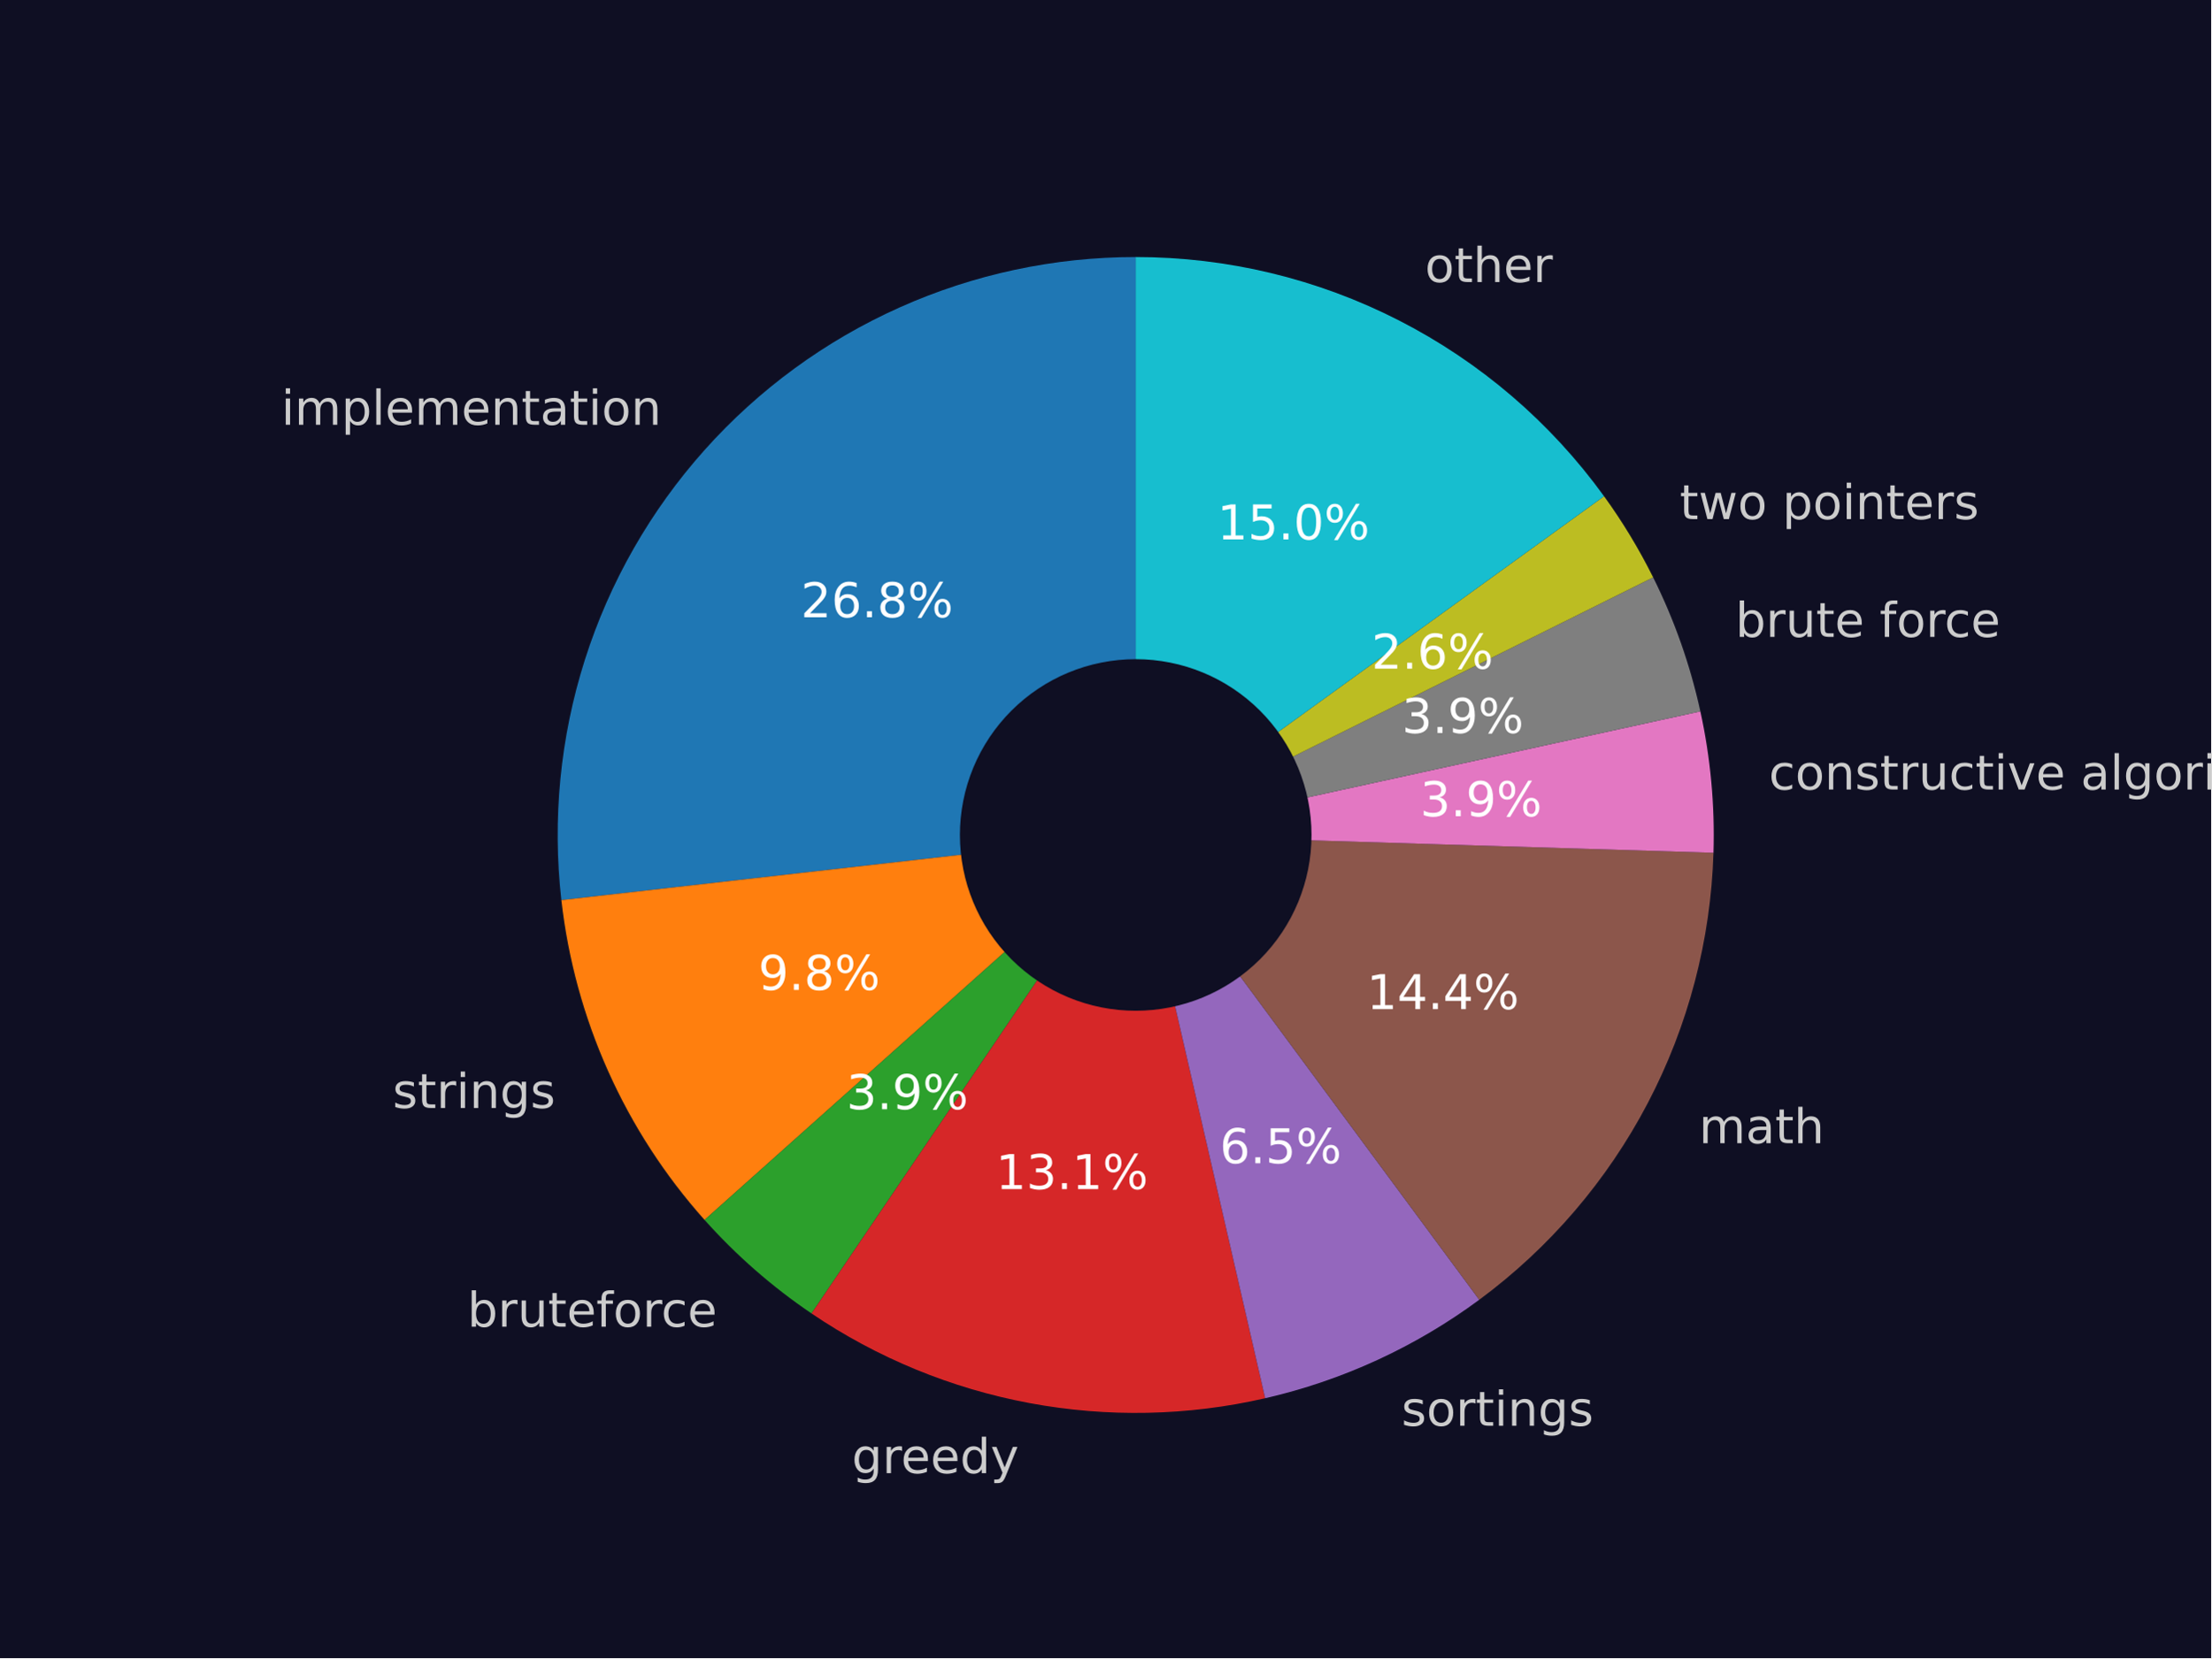
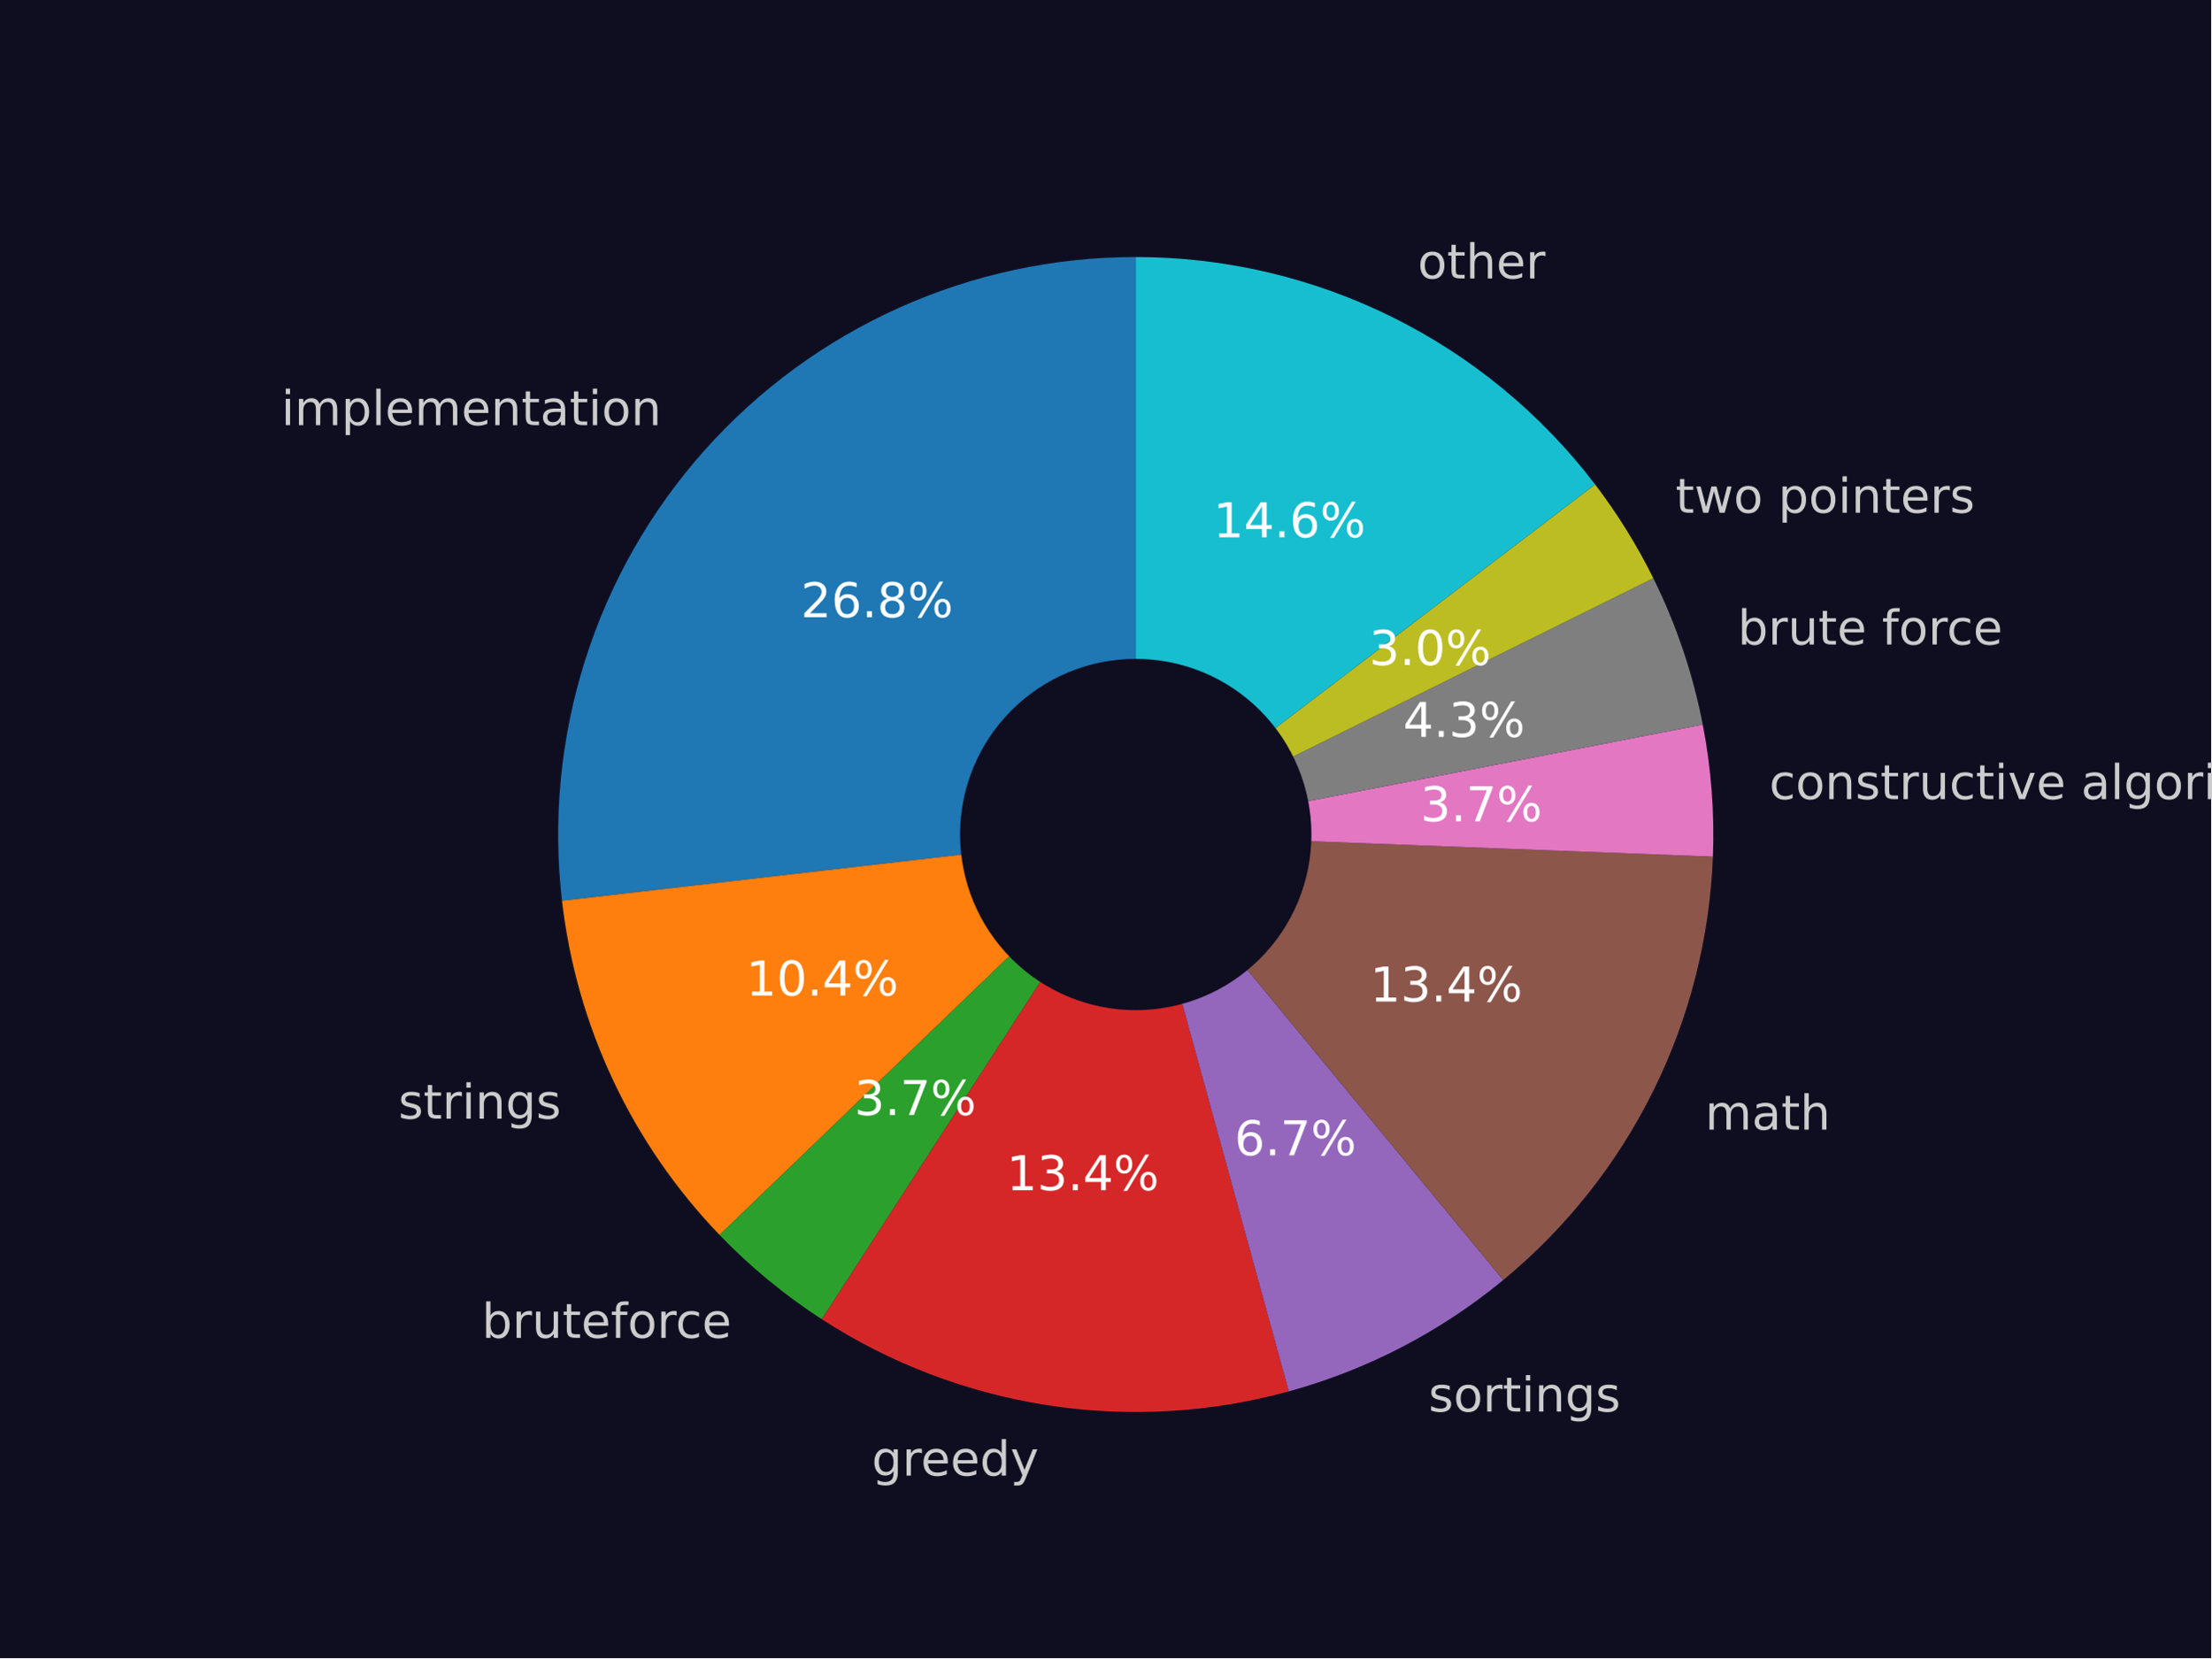
<svg xmlns="http://www.w3.org/2000/svg" xmlns:xlink="http://www.w3.org/1999/xlink" width="460.8pt" height="345.6pt" viewBox="0 0 460.8 345.6" version="1.1">
  <defs>
    <style type="text/css">*{stroke-linejoin: round; stroke-linecap: butt}</style>
  </defs>
  <g id="figure_1">
    <g id="patch_1">
-       <path d="M 0 345.6  L 460.8 345.6  L 460.8 0  L 0 0  z " style="fill: #0f0f23" />
+       <path d="M 0 345.6  L 460.8 345.6  L 460.8 0  L 0 0  z " style="fill: #0f0e21" />
    </g>
    <g id="axes_1">
      <g id="patch_2">
-         <path d="M 236.685 53.568  C 219.72 53.568 202.945 57.152 187.461 64.084  C 171.977 71.016 158.131 81.141 146.831 93.795  C 135.531 106.448 127.031 121.347 121.888 137.514  C 116.745 153.68 115.075 170.752 116.987 187.609  L 236.685 174.033  L 236.685 53.568  z " style="fill: #1f77b4" />
+         <path d="M 236.692 53.568  C 219.72 53.568 202.939 57.157 187.452 64.1  C 171.966 71.043 158.121 81.183 146.829 93.853  C 135.538 106.523 127.052 121.439 121.932 137.62  C 116.811 153.801 115.17 170.883 117.116 187.742  L 236.692 173.938  L 236.692 53.568  z " style="fill: #1f77b4" />
      </g>
      <g id="patch_3">
-         <path d="M 116.987 187.609  C 118.383 199.922 121.671 211.946 126.735 223.257  C 131.799 234.567 138.577 245.029 146.831 254.272  L 236.685 174.033  L 116.987 187.609  z " style="fill: #ff7f0e" />
+         <path d="M 117.116 187.742  C 118.618 200.751 122.233 213.428 127.817 225.272  C 133.402 237.117 140.882 247.971 149.963 257.406  L 236.692 173.938  L 117.116 187.742  z " style="fill: #ff7f0e" />
      </g>
      <g id="patch_4">
-         <path d="M 146.831 254.272  C 150.127 257.963 153.648 261.448 157.373 264.706  C 161.097 267.964 165.019 270.989 169.116 273.765  L 236.685 174.033  L 146.831 254.272  z " style="fill: #2ca02c" />
+         <path d="M 149.963 257.406  C 153.161 260.73 156.549 263.867 160.107 266.802  C 163.666 269.737 167.391 272.465 171.263 274.972  L 236.692 173.938  L 149.963 257.406  z " style="fill: #2ca02c" />
      </g>
      <g id="patch_5">
-         <path d="M 169.116 273.765  C 182.816 283.047 198.283 289.407 214.549 292.447  C 230.815 295.488 247.535 295.145 263.663 291.439  L 236.685 174.033  L 169.116 273.765  z " style="fill: #d62728" />
+         <path d="M 171.263 274.972  C 185.508 284.198 201.545 290.307 218.318 292.897  C 235.09 295.488 252.223 294.502 268.588 290.005  L 236.692 173.938  L 171.263 274.972  z " style="fill: #d62728" />
      </g>
      <g id="patch_6">
-         <path d="M 263.663 291.439  C 271.706 289.591 279.537 286.921 287.034 283.472  C 294.531 280.023 301.654 275.812 308.29 270.907  L 236.685 174.033  L 263.663 291.439  z " style="fill: #9467bd" />
+         <path d="M 268.588 290.005  C 276.748 287.763 284.648 284.666 292.159 280.767  C 299.669 276.867 306.748 272.186 313.276 266.802  L 236.692 173.938  L 268.588 290.005  z " style="fill: #9467bd" />
      </g>
      <g id="patch_7">
-         <path d="M 308.29 270.907  C 322.939 260.079 334.943 246.068 343.395 229.932  C 351.848 213.796 356.532 195.95 357.093 177.743  L 236.685 174.033  L 308.29 270.907  z " style="fill: #8c564b" />
+         <path d="M 313.276 266.802  C 326.37 256.004 337.033 242.558 344.563 227.349  C 352.094 212.139 356.324 195.508 356.974 178.548  L 236.692 173.938  L 313.276 266.802  z " style="fill: #8c564b" />
      </g>
      <g id="patch_8">
-         <path d="M 357.093 177.743  C 357.245 172.797 357.093 167.846 356.636 162.918  C 356.179 157.991 355.42 153.096 354.361 148.262  L 236.685 174.033  L 357.093 177.743  z " style="fill: #e377c2" />
+         <path d="M 356.974 178.548  C 357.15 173.939 357.062 169.323 356.709 164.724  C 356.356 160.124 355.738 155.549 354.86 151.021  L 236.692 173.938  L 356.974 178.548  z " style="fill: #e377c2" />
      </g>
      <g id="patch_9">
-         <path d="M 354.361 148.262  C 353.302 143.428 351.947 138.663 350.302 133.996  C 348.657 129.329 346.726 124.767 344.521 120.337  L 236.685 174.033  L 354.361 148.262  z " style="fill: #7f7f7f" />
+         <path d="M 354.86 151.021  C 353.835 145.737 352.457 140.528 350.735 135.428  C 349.014 130.329 346.952 125.351 344.563 120.527  L 236.692 173.938  L 354.86 151.021  z " style="fill: #7f7f7f" />
      </g>
      <g id="patch_10">
-         <path d="M 344.521 120.337  C 343.05 117.385 341.459 114.493 339.752 111.671  C 338.044 108.849 336.222 106.098 334.288 103.426  L 236.685 174.033  L 344.521 120.337  z " style="fill: #bcbd22" />
+         <path d="M 344.563 120.527  C 342.858 117.083 340.988 113.722 338.961 110.456  C 336.934 107.19 334.751 104.024 332.421 100.967  L 236.692 173.938  L 344.563 120.527  z " style="fill: #bcbd22" />
      </g>
      <g id="patch_11">
-         <path d="M 334.288 103.426  C 323.122 87.99 308.451 75.421 291.485 66.754  C 274.519 58.087 255.736 53.568 236.685 53.568  L 236.685 174.033  L 334.288 103.426  z " style="fill: #17becf" />
+         <path d="M 332.421 100.967  C 321.19 86.232 306.706 74.287 290.102 66.067  C 273.499 57.846 255.219 53.568 236.692 53.568  L 236.692 173.938  L 332.421 100.967  z " style="fill: #17becf" />
      </g>
      <g id="patch_12">
-         <path d="M 236.685 210.173  C 246.269 210.173 255.462 206.365 262.239 199.588  C 269.016 192.811 272.824 183.618 272.824 174.033  C 272.824 164.449 269.016 155.256 262.239 148.479  C 255.462 141.702 246.269 137.894 236.685 137.894  C 227.1 137.894 217.907 141.702 211.13 148.479  C 204.353 155.256 200.545 164.449 200.545 174.033  C 200.545 183.618 204.353 192.811 211.13 199.588  C 217.907 206.365 227.1 210.173 236.685 210.173  z " clip-path="url(#pa6a110713a)" style="fill: #0f0f23; stroke: #0f0f23; stroke-linejoin: miter" />
+         <path d="M 236.692 210.049  C 246.269 210.049 255.454 206.244 262.226 199.472  C 268.998 192.701 272.803 183.515 272.803 173.938  C 272.803 164.361 268.998 155.175 262.226 148.404  C 255.454 141.632 246.269 137.827 236.692 137.827  C 227.115 137.827 217.929 141.632 211.158 148.404  C 204.386 155.175 200.581 164.361 200.581 173.938  C 200.581 183.515 204.386 192.701 211.158 199.472  C 217.929 206.244 227.115 210.049 236.692 210.049  z " clip-path="url(#pfca7220a6c)" style="fill: #0f0e21; stroke: #0f0e21; stroke-linejoin: miter" />
      </g>
      <g id="matplotlib.axis_1" />
      <g id="matplotlib.axis_2" />
      <g id="text_1">
-         <g style="fill: #cccccc" transform="translate(58.61305 88.5301)scale(0.1 -0.1)">
+         <g style="fill: #cccccc" transform="translate(58.61023 88.6036)scale(0.1 -0.1)">
          <defs>
            <path id="DejaVuSans-69" d="M 603 3500  L 1178 3500  L 1178 0  L 603 0  L 603 3500  z M 603 4863  L 1178 4863  L 1178 4134  L 603 4134  L 603 4863  z " transform="scale(0.015625)" />
            <path id="DejaVuSans-6d" d="M 3328 2828  Q 3544 3216 3844 3400  Q 4144 3584 4550 3584  Q 5097 3584 5394 3201  Q 5691 2819 5691 2113  L 5691 0  L 5113 0  L 5113 2094  Q 5113 2597 4934 2840  Q 4756 3084 4391 3084  Q 3944 3084 3684 2787  Q 3425 2491 3425 1978  L 3425 0  L 2847 0  L 2847 2094  Q 2847 2600 2669 2842  Q 2491 3084 2119 3084  Q 1678 3084 1418 2786  Q 1159 2488 1159 1978  L 1159 0  L 581 0  L 581 3500  L 1159 3500  L 1159 2956  Q 1356 3278 1631 3431  Q 1906 3584 2284 3584  Q 2666 3584 2933 3390  Q 3200 3197 3328 2828  z " transform="scale(0.015625)" />
            <path id="DejaVuSans-70" d="M 1159 525  L 1159 -1331  L 581 -1331  L 581 3500  L 1159 3500  L 1159 2969  Q 1341 3281 1617 3432  Q 1894 3584 2278 3584  Q 2916 3584 3314 3078  Q 3713 2572 3713 1747  Q 3713 922 3314 415  Q 2916 -91 2278 -91  Q 1894 -91 1617 61  Q 1341 213 1159 525  z M 3116 1747  Q 3116 2381 2855 2742  Q 2594 3103 2138 3103  Q 1681 3103 1420 2742  Q 1159 2381 1159 1747  Q 1159 1113 1420 752  Q 1681 391 2138 391  Q 2594 391 2855 752  Q 3116 1113 3116 1747  z " transform="scale(0.015625)" />
            <path id="DejaVuSans-6c" d="M 603 4863  L 1178 4863  L 1178 0  L 603 0  L 603 4863  z " transform="scale(0.015625)" />
            <path id="DejaVuSans-65" d="M 3597 1894  L 3597 1613  L 953 1613  Q 991 1019 1311 708  Q 1631 397 2203 397  Q 2534 397 2845 478  Q 3156 559 3463 722  L 3463 178  Q 3153 47 2828 -22  Q 2503 -91 2169 -91  Q 1331 -91 842 396  Q 353 884 353 1716  Q 353 2575 817 3079  Q 1281 3584 2069 3584  Q 2775 3584 3186 3129  Q 3597 2675 3597 1894  z M 3022 2063  Q 3016 2534 2758 2815  Q 2500 3097 2075 3097  Q 1594 3097 1305 2825  Q 1016 2553 972 2059  L 3022 2063  z " transform="scale(0.015625)" />
            <path id="DejaVuSans-6e" d="M 3513 2113  L 3513 0  L 2938 0  L 2938 2094  Q 2938 2591 2744 2837  Q 2550 3084 2163 3084  Q 1697 3084 1428 2787  Q 1159 2491 1159 1978  L 1159 0  L 581 0  L 581 3500  L 1159 3500  L 1159 2956  Q 1366 3272 1645 3428  Q 1925 3584 2291 3584  Q 2894 3584 3203 3211  Q 3513 2838 3513 2113  z " transform="scale(0.015625)" />
            <path id="DejaVuSans-74" d="M 1172 4494  L 1172 3500  L 2356 3500  L 2356 3053  L 1172 3053  L 1172 1153  Q 1172 725 1289 603  Q 1406 481 1766 481  L 2356 481  L 2356 0  L 1766 0  Q 1100 0 847 248  Q 594 497 594 1153  L 594 3053  L 172 3053  L 172 3500  L 594 3500  L 594 4494  L 1172 4494  z " transform="scale(0.015625)" />
            <path id="DejaVuSans-61" d="M 2194 1759  Q 1497 1759 1228 1600  Q 959 1441 959 1056  Q 959 750 1161 570  Q 1363 391 1709 391  Q 2188 391 2477 730  Q 2766 1069 2766 1631  L 2766 1759  L 2194 1759  z M 3341 1997  L 3341 0  L 2766 0  L 2766 531  Q 2569 213 2275 61  Q 1981 -91 1556 -91  Q 1019 -91 701 211  Q 384 513 384 1019  Q 384 1609 779 1909  Q 1175 2209 1959 2209  L 2766 2209  L 2766 2266  Q 2766 2663 2505 2880  Q 2244 3097 1772 3097  Q 1472 3097 1187 3025  Q 903 2953 641 2809  L 641 3341  Q 956 3463 1253 3523  Q 1550 3584 1831 3584  Q 2591 3584 2966 3190  Q 3341 2797 3341 1997  z " transform="scale(0.015625)" />
            <path id="DejaVuSans-6f" d="M 1959 3097  Q 1497 3097 1228 2736  Q 959 2375 959 1747  Q 959 1119 1226 758  Q 1494 397 1959 397  Q 2419 397 2687 759  Q 2956 1122 2956 1747  Q 2956 2369 2687 2733  Q 2419 3097 1959 3097  z M 1959 3584  Q 2709 3584 3137 3096  Q 3566 2609 3566 1747  Q 3566 888 3137 398  Q 2709 -91 1959 -91  Q 1206 -91 779 398  Q 353 888 353 1747  Q 353 2609 779 3096  Q 1206 3584 1959 3584  z " transform="scale(0.015625)" />
          </defs>
          <use xlink:href="#DejaVuSans-69" />
          <use xlink:href="#DejaVuSans-6d" x="27.783" />
          <use xlink:href="#DejaVuSans-70" x="125.195" />
          <use xlink:href="#DejaVuSans-6c" x="188.672" />
          <use xlink:href="#DejaVuSans-65" x="216.455" />
          <use xlink:href="#DejaVuSans-6d" x="277.979" />
          <use xlink:href="#DejaVuSans-65" x="375.391" />
          <use xlink:href="#DejaVuSans-6e" x="436.914" />
          <use xlink:href="#DejaVuSans-74" x="500.293" />
          <use xlink:href="#DejaVuSans-61" x="539.502" />
          <use xlink:href="#DejaVuSans-74" x="600.781" />
          <use xlink:href="#DejaVuSans-69" x="639.99" />
          <use xlink:href="#DejaVuSans-6f" x="667.773" />
          <use xlink:href="#DejaVuSans-6e" x="728.955" />
        </g>
      </g>
      <g id="text_2">
-         <g style="fill: #ffffff" transform="translate(166.889 128.6494)scale(0.1 -0.1)">
+         <g style="fill: #ffffff" transform="translate(166.8908 128.6462)scale(0.1 -0.1)">
          <defs>
            <path id="DejaVuSans-32" d="M 1228 531  L 3431 531  L 3431 0  L 469 0  L 469 531  Q 828 903 1448 1529  Q 2069 2156 2228 2338  Q 2531 2678 2651 2914  Q 2772 3150 2772 3378  Q 2772 3750 2511 3984  Q 2250 4219 1831 4219  Q 1534 4219 1204 4116  Q 875 4013 500 3803  L 500 4441  Q 881 4594 1212 4672  Q 1544 4750 1819 4750  Q 2544 4750 2975 4387  Q 3406 4025 3406 3419  Q 3406 3131 3298 2873  Q 3191 2616 2906 2266  Q 2828 2175 2409 1742  Q 1991 1309 1228 531  z " transform="scale(0.015625)" />
            <path id="DejaVuSans-36" d="M 2113 2584  Q 1688 2584 1439 2293  Q 1191 2003 1191 1497  Q 1191 994 1439 701  Q 1688 409 2113 409  Q 2538 409 2786 701  Q 3034 994 3034 1497  Q 3034 2003 2786 2293  Q 2538 2584 2113 2584  z M 3366 4563  L 3366 3988  Q 3128 4100 2886 4159  Q 2644 4219 2406 4219  Q 1781 4219 1451 3797  Q 1122 3375 1075 2522  Q 1259 2794 1537 2939  Q 1816 3084 2150 3084  Q 2853 3084 3261 2657  Q 3669 2231 3669 1497  Q 3669 778 3244 343  Q 2819 -91 2113 -91  Q 1303 -91 875 529  Q 447 1150 447 2328  Q 447 3434 972 4092  Q 1497 4750 2381 4750  Q 2619 4750 2861 4703  Q 3103 4656 3366 4563  z " transform="scale(0.015625)" />
            <path id="DejaVuSans-2e" d="M 684 794  L 1344 794  L 1344 0  L 684 0  L 684 794  z " transform="scale(0.015625)" />
            <path id="DejaVuSans-38" d="M 2034 2216  Q 1584 2216 1326 1975  Q 1069 1734 1069 1313  Q 1069 891 1326 650  Q 1584 409 2034 409  Q 2484 409 2743 651  Q 3003 894 3003 1313  Q 3003 1734 2745 1975  Q 2488 2216 2034 2216  z M 1403 2484  Q 997 2584 770 2862  Q 544 3141 544 3541  Q 544 4100 942 4425  Q 1341 4750 2034 4750  Q 2731 4750 3128 4425  Q 3525 4100 3525 3541  Q 3525 3141 3298 2862  Q 3072 2584 2669 2484  Q 3125 2378 3379 2068  Q 3634 1759 3634 1313  Q 3634 634 3220 271  Q 2806 -91 2034 -91  Q 1263 -91 848 271  Q 434 634 434 1313  Q 434 1759 690 2068  Q 947 2378 1403 2484  z M 1172 3481  Q 1172 3119 1398 2916  Q 1625 2713 2034 2713  Q 2441 2713 2670 2916  Q 2900 3119 2900 3481  Q 2900 3844 2670 4047  Q 2441 4250 2034 4250  Q 1625 4250 1398 4047  Q 1172 3844 1172 3481  z " transform="scale(0.015625)" />
            <path id="DejaVuSans-25" d="M 4653 2053  Q 4381 2053 4226 1822  Q 4072 1591 4072 1178  Q 4072 772 4226 539  Q 4381 306 4653 306  Q 4919 306 5073 539  Q 5228 772 5228 1178  Q 5228 1588 5073 1820  Q 4919 2053 4653 2053  z M 4653 2450  Q 5147 2450 5437 2106  Q 5728 1763 5728 1178  Q 5728 594 5436 251  Q 5144 -91 4653 -91  Q 4153 -91 3862 251  Q 3572 594 3572 1178  Q 3572 1766 3864 2108  Q 4156 2450 4653 2450  z M 1428 4353  Q 1159 4353 1004 4120  Q 850 3888 850 3481  Q 850 3069 1003 2837  Q 1156 2606 1428 2606  Q 1700 2606 1854 2837  Q 2009 3069 2009 3481  Q 2009 3884 1853 4118  Q 1697 4353 1428 4353  z M 4250 4750  L 4750 4750  L 1831 -91  L 1331 -91  L 4250 4750  z M 1428 4750  Q 1922 4750 2215 4408  Q 2509 4066 2509 3481  Q 2509 2891 2217 2550  Q 1925 2209 1428 2209  Q 931 2209 642 2551  Q 353 2894 353 3481  Q 353 4063 643 4406  Q 934 4750 1428 4750  z " transform="scale(0.015625)" />
          </defs>
          <use xlink:href="#DejaVuSans-32" />
          <use xlink:href="#DejaVuSans-36" x="63.623" />
          <use xlink:href="#DejaVuSans-2e" x="127.246" />
          <use xlink:href="#DejaVuSans-38" x="159.033" />
          <use xlink:href="#DejaVuSans-25" x="222.656" />
        </g>
      </g>
      <g id="text_3">
-         <g style="fill: #cccccc" transform="translate(81.82594 230.9385)scale(0.1 -0.1)">
+         <g style="fill: #cccccc" transform="translate(83.01566 233.1653)scale(0.1 -0.1)">
          <defs>
            <path id="DejaVuSans-73" d="M 2834 3397  L 2834 2853  Q 2591 2978 2328 3040  Q 2066 3103 1784 3103  Q 1356 3103 1142 2972  Q 928 2841 928 2578  Q 928 2378 1081 2264  Q 1234 2150 1697 2047  L 1894 2003  Q 2506 1872 2764 1633  Q 3022 1394 3022 966  Q 3022 478 2636 193  Q 2250 -91 1575 -91  Q 1294 -91 989 -36  Q 684 19 347 128  L 347 722  Q 666 556 975 473  Q 1284 391 1588 391  Q 1994 391 2212 530  Q 2431 669 2431 922  Q 2431 1156 2273 1281  Q 2116 1406 1581 1522  L 1381 1569  Q 847 1681 609 1914  Q 372 2147 372 2553  Q 372 3047 722 3315  Q 1072 3584 1716 3584  Q 2034 3584 2315 3537  Q 2597 3491 2834 3397  z " transform="scale(0.015625)" />
            <path id="DejaVuSans-72" d="M 2631 2963  Q 2534 3019 2420 3045  Q 2306 3072 2169 3072  Q 1681 3072 1420 2755  Q 1159 2438 1159 1844  L 1159 0  L 581 0  L 581 3500  L 1159 3500  L 1159 2956  Q 1341 3275 1631 3429  Q 1922 3584 2338 3584  Q 2397 3584 2469 3576  Q 2541 3569 2628 3553  L 2631 2963  z " transform="scale(0.015625)" />
            <path id="DejaVuSans-67" d="M 2906 1791  Q 2906 2416 2648 2759  Q 2391 3103 1925 3103  Q 1463 3103 1205 2759  Q 947 2416 947 1791  Q 947 1169 1205 825  Q 1463 481 1925 481  Q 2391 481 2648 825  Q 2906 1169 2906 1791  z M 3481 434  Q 3481 -459 3084 -895  Q 2688 -1331 1869 -1331  Q 1566 -1331 1297 -1286  Q 1028 -1241 775 -1147  L 775 -588  Q 1028 -725 1275 -790  Q 1522 -856 1778 -856  Q 2344 -856 2625 -561  Q 2906 -266 2906 331  L 2906 616  Q 2728 306 2450 153  Q 2172 0 1784 0  Q 1141 0 747 490  Q 353 981 353 1791  Q 353 2603 747 3093  Q 1141 3584 1784 3584  Q 2172 3584 2450 3431  Q 2728 3278 2906 2969  L 2906 3500  L 3481 3500  L 3481 434  z " transform="scale(0.015625)" />
          </defs>
          <use xlink:href="#DejaVuSans-73" />
          <use xlink:href="#DejaVuSans-74" x="52.1" />
          <use xlink:href="#DejaVuSans-72" x="91.309" />
          <use xlink:href="#DejaVuSans-69" x="132.422" />
          <use xlink:href="#DejaVuSans-6e" x="160.205" />
          <use xlink:href="#DejaVuSans-67" x="223.584" />
          <use xlink:href="#DejaVuSans-73" x="287.061" />
        </g>
      </g>
      <g id="text_4">
-         <g style="fill: #ffffff" transform="translate(158.0125 206.3267)scale(0.1 -0.1)">
-           <defs>
-             <path id="DejaVuSans-39" d="M 703 97  L 703 672  Q 941 559 1184 500  Q 1428 441 1663 441  Q 2288 441 2617 861  Q 2947 1281 2994 2138  Q 2813 1869 2534 1725  Q 2256 1581 1919 1581  Q 1219 1581 811 2004  Q 403 2428 403 3163  Q 403 3881 828 4315  Q 1253 4750 1959 4750  Q 2769 4750 3195 4129  Q 3622 3509 3622 2328  Q 3622 1225 3098 567  Q 2575 -91 1691 -91  Q 1453 -91 1209 -44  Q 966 3 703 97  z M 1959 2075  Q 2384 2075 2632 2365  Q 2881 2656 2881 3163  Q 2881 3666 2632 3958  Q 2384 4250 1959 4250  Q 1534 4250 1286 3958  Q 1038 3666 1038 3163  Q 1038 2656 1286 2365  Q 1534 2075 1959 2075  z " transform="scale(0.015625)" />
-           </defs>
-           <use xlink:href="#DejaVuSans-39" />
-           <use xlink:href="#DejaVuSans-2e" x="63.623" />
-           <use xlink:href="#DejaVuSans-38" x="95.41" />
-           <use xlink:href="#DejaVuSans-25" x="159.033" />
+         <g style="fill: #ffffff" transform="translate(155.4835 207.4981)scale(0.1 -0.1)">
+           <defs>
+             <path id="DejaVuSans-31" d="M 794 531  L 1825 531  L 1825 4091  L 703 3866  L 703 4441  L 1819 4666  L 2450 4666  L 2450 531  L 3481 531  L 3481 0  L 794 0  L 794 531  z " transform="scale(0.015625)" />
+             <path id="DejaVuSans-30" d="M 2034 4250  Q 1547 4250 1301 3770  Q 1056 3291 1056 2328  Q 1056 1369 1301 889  Q 1547 409 2034 409  Q 2525 409 2770 889  Q 3016 1369 3016 2328  Q 3016 3291 2770 3770  Q 2525 4250 2034 4250  z M 2034 4750  Q 2819 4750 3233 4129  Q 3647 3509 3647 2328  Q 3647 1150 3233 529  Q 2819 -91 2034 -91  Q 1250 -91 836 529  Q 422 1150 422 2328  Q 422 3509 836 4129  Q 1250 4750 2034 4750  z " transform="scale(0.015625)" />
+             <path id="DejaVuSans-34" d="M 2419 4116  L 825 1625  L 2419 1625  L 2419 4116  z M 2253 4666  L 3047 4666  L 3047 1625  L 3713 1625  L 3713 1100  L 3047 1100  L 3047 0  L 2419 0  L 2419 1100  L 313 1100  L 313 1709  L 2253 4666  z " transform="scale(0.015625)" />
+           </defs>
+           <use xlink:href="#DejaVuSans-31" />
+           <use xlink:href="#DejaVuSans-30" x="63.623" />
+           <use xlink:href="#DejaVuSans-2e" x="127.246" />
+           <use xlink:href="#DejaVuSans-34" x="159.033" />
+           <use xlink:href="#DejaVuSans-25" x="222.656" />
        </g>
      </g>
      <g id="text_5">
-         <g style="fill: #cccccc" transform="translate(97.39458 276.5323)scale(0.1 -0.1)">
+         <g style="fill: #cccccc" transform="translate(100.4021 278.8479)scale(0.1 -0.1)">
          <defs>
            <path id="DejaVuSans-62" d="M 3116 1747  Q 3116 2381 2855 2742  Q 2594 3103 2138 3103  Q 1681 3103 1420 2742  Q 1159 2381 1159 1747  Q 1159 1113 1420 752  Q 1681 391 2138 391  Q 2594 391 2855 752  Q 3116 1113 3116 1747  z M 1159 2969  Q 1341 3281 1617 3432  Q 1894 3584 2278 3584  Q 2916 3584 3314 3078  Q 3713 2572 3713 1747  Q 3713 922 3314 415  Q 2916 -91 2278 -91  Q 1894 -91 1617 61  Q 1341 213 1159 525  L 1159 0  L 581 0  L 581 4863  L 1159 4863  L 1159 2969  z " transform="scale(0.015625)" />
            <path id="DejaVuSans-75" d="M 544 1381  L 544 3500  L 1119 3500  L 1119 1403  Q 1119 906 1312 657  Q 1506 409 1894 409  Q 2359 409 2629 706  Q 2900 1003 2900 1516  L 2900 3500  L 3475 3500  L 3475 0  L 2900 0  L 2900 538  Q 2691 219 2414 64  Q 2138 -91 1772 -91  Q 1169 -91 856 284  Q 544 659 544 1381  z M 1991 3584  L 1991 3584  z " transform="scale(0.015625)" />
            <path id="DejaVuSans-66" d="M 2375 4863  L 2375 4384  L 1825 4384  Q 1516 4384 1395 4259  Q 1275 4134 1275 3809  L 1275 3500  L 2222 3500  L 2222 3053  L 1275 3053  L 1275 0  L 697 0  L 697 3053  L 147 3053  L 147 3500  L 697 3500  L 697 3744  Q 697 4328 969 4595  Q 1241 4863 1831 4863  L 2375 4863  z " transform="scale(0.015625)" />
            <path id="DejaVuSans-63" d="M 3122 3366  L 3122 2828  Q 2878 2963 2633 3030  Q 2388 3097 2138 3097  Q 1578 3097 1268 2742  Q 959 2388 959 1747  Q 959 1106 1268 751  Q 1578 397 2138 397  Q 2388 397 2633 464  Q 2878 531 3122 666  L 3122 134  Q 2881 22 2623 -34  Q 2366 -91 2075 -91  Q 1284 -91 818 406  Q 353 903 353 1747  Q 353 2603 823 3093  Q 1294 3584 2113 3584  Q 2378 3584 2631 3529  Q 2884 3475 3122 3366  z " transform="scale(0.015625)" />
          </defs>
          <use xlink:href="#DejaVuSans-62" />
          <use xlink:href="#DejaVuSans-72" x="63.477" />
          <use xlink:href="#DejaVuSans-75" x="104.59" />
          <use xlink:href="#DejaVuSans-74" x="167.969" />
          <use xlink:href="#DejaVuSans-65" x="207.178" />
          <use xlink:href="#DejaVuSans-66" x="268.701" />
          <use xlink:href="#DejaVuSans-6f" x="303.906" />
          <use xlink:href="#DejaVuSans-72" x="365.088" />
          <use xlink:href="#DejaVuSans-63" x="403.951" />
          <use xlink:href="#DejaVuSans-65" x="458.932" />
        </g>
      </g>
      <g id="text_6">
-         <g style="fill: #ffffff" transform="translate(176.3951 231.1961)scale(0.1 -0.1)">
+         <g style="fill: #ffffff" transform="translate(178.0389 232.4159)scale(0.1 -0.1)">
          <defs>
            <path id="DejaVuSans-33" d="M 2597 2516  Q 3050 2419 3304 2112  Q 3559 1806 3559 1356  Q 3559 666 3084 287  Q 2609 -91 1734 -91  Q 1441 -91 1130 -33  Q 819 25 488 141  L 488 750  Q 750 597 1062 519  Q 1375 441 1716 441  Q 2309 441 2620 675  Q 2931 909 2931 1356  Q 2931 1769 2642 2001  Q 2353 2234 1838 2234  L 1294 2234  L 1294 2753  L 1863 2753  Q 2328 2753 2575 2939  Q 2822 3125 2822 3475  Q 2822 3834 2567 4026  Q 2313 4219 1838 4219  Q 1578 4219 1281 4162  Q 984 4106 628 3988  L 628 4550  Q 988 4650 1302 4700  Q 1616 4750 1894 4750  Q 2613 4750 3031 4423  Q 3450 4097 3450 3541  Q 3450 3153 3228 2886  Q 3006 2619 2597 2516  z " transform="scale(0.015625)" />
+             <path id="DejaVuSans-37" d="M 525 4666  L 3525 4666  L 3525 4397  L 1831 0  L 1172 0  L 2766 4134  L 525 4134  L 525 4666  z " transform="scale(0.015625)" />
          </defs>
          <use xlink:href="#DejaVuSans-33" />
          <use xlink:href="#DejaVuSans-2e" x="63.623" />
-           <use xlink:href="#DejaVuSans-39" x="95.41" />
+           <use xlink:href="#DejaVuSans-37" x="95.41" />
          <use xlink:href="#DejaVuSans-25" x="159.033" />
        </g>
      </g>
      <g id="text_7">
-         <g style="fill: #cccccc" transform="translate(177.5278 307.0481)scale(0.1 -0.1)">
+         <g style="fill: #cccccc" transform="translate(181.6723 307.5526)scale(0.1 -0.1)">
          <defs>
            <path id="DejaVuSans-64" d="M 2906 2969  L 2906 4863  L 3481 4863  L 3481 0  L 2906 0  L 2906 525  Q 2725 213 2448 61  Q 2172 -91 1784 -91  Q 1150 -91 751 415  Q 353 922 353 1747  Q 353 2572 751 3078  Q 1150 3584 1784 3584  Q 2172 3584 2448 3432  Q 2725 3281 2906 2969  z M 947 1747  Q 947 1113 1208 752  Q 1469 391 1925 391  Q 2381 391 2643 752  Q 2906 1113 2906 1747  Q 2906 2381 2643 2742  Q 2381 3103 1925 3103  Q 1469 3103 1208 2742  Q 947 2381 947 1747  z " transform="scale(0.015625)" />
            <path id="DejaVuSans-79" d="M 2059 -325  Q 1816 -950 1584 -1140  Q 1353 -1331 966 -1331  L 506 -1331  L 506 -850  L 844 -850  Q 1081 -850 1212 -737  Q 1344 -625 1503 -206  L 1606 56  L 191 3500  L 800 3500  L 1894 763  L 2988 3500  L 3597 3500  L 2059 -325  z " transform="scale(0.015625)" />
          </defs>
          <use xlink:href="#DejaVuSans-67" />
          <use xlink:href="#DejaVuSans-72" x="63.477" />
          <use xlink:href="#DejaVuSans-65" x="102.34" />
          <use xlink:href="#DejaVuSans-65" x="163.863" />
          <use xlink:href="#DejaVuSans-64" x="225.387" />
          <use xlink:href="#DejaVuSans-79" x="288.863" />
        </g>
      </g>
      <g id="text_8">
-         <g style="fill: #ffffff" transform="translate(207.5197 247.8411)scale(0.1 -0.1)">
-           <defs>
-             <path id="DejaVuSans-31" d="M 794 531  L 1825 531  L 1825 4091  L 703 3866  L 703 4441  L 1819 4666  L 2450 4666  L 2450 531  L 3481 531  L 3481 0  L 794 0  L 794 531  z " transform="scale(0.015625)" />
-           </defs>
+         <g style="fill: #ffffff" transform="translate(209.7837 248.0729)scale(0.1 -0.1)">
          <use xlink:href="#DejaVuSans-31" />
          <use xlink:href="#DejaVuSans-33" x="63.623" />
          <use xlink:href="#DejaVuSans-2e" x="127.246" />
-           <use xlink:href="#DejaVuSans-31" x="159.033" />
+           <use xlink:href="#DejaVuSans-34" x="159.033" />
          <use xlink:href="#DejaVuSans-25" x="222.656" />
        </g>
      </g>
      <g id="text_9">
-         <g style="fill: #cccccc" transform="translate(292.0693 297.1749)scale(0.1 -0.1)">
+         <g style="fill: #cccccc" transform="translate(297.7056 294.2088)scale(0.1 -0.1)">
          <use xlink:href="#DejaVuSans-73" />
          <use xlink:href="#DejaVuSans-6f" x="52.1" />
          <use xlink:href="#DejaVuSans-72" x="113.281" />
          <use xlink:href="#DejaVuSans-74" x="154.395" />
          <use xlink:href="#DejaVuSans-69" x="193.604" />
          <use xlink:href="#DejaVuSans-6e" x="221.387" />
          <use xlink:href="#DejaVuSans-67" x="284.766" />
          <use xlink:href="#DejaVuSans-73" x="348.242" />
        </g>
      </g>
      <g id="text_10">
-         <g style="fill: #ffffff" transform="translate(254.1921 242.4557)scale(0.1 -0.1)">
-           <defs>
-             <path id="DejaVuSans-35" d="M 691 4666  L 3169 4666  L 3169 4134  L 1269 4134  L 1269 2991  Q 1406 3038 1543 3061  Q 1681 3084 1819 3084  Q 2600 3084 3056 2656  Q 3513 2228 3513 1497  Q 3513 744 3044 326  Q 2575 -91 1722 -91  Q 1428 -91 1123 -41  Q 819 9 494 109  L 494 744  Q 775 591 1075 516  Q 1375 441 1709 441  Q 2250 441 2565 725  Q 2881 1009 2881 1497  Q 2881 1984 2565 2268  Q 2250 2553 1709 2553  Q 1456 2553 1204 2497  Q 953 2441 691 2322  L 691 4666  z " transform="scale(0.015625)" />
-           </defs>
+         <g style="fill: #ffffff" transform="translate(257.2698 240.7945)scale(0.1 -0.1)">
          <use xlink:href="#DejaVuSans-36" />
          <use xlink:href="#DejaVuSans-2e" x="63.623" />
-           <use xlink:href="#DejaVuSans-35" x="95.41" />
+           <use xlink:href="#DejaVuSans-37" x="95.41" />
          <use xlink:href="#DejaVuSans-25" x="159.033" />
        </g>
      </g>
      <g id="text_11">
-         <g style="fill: #cccccc" transform="translate(354.0665 238.2812)scale(0.1 -0.1)">
+         <g style="fill: #cccccc" transform="translate(355.3505 235.449)scale(0.1 -0.1)">
          <defs>
            <path id="DejaVuSans-68" d="M 3513 2113  L 3513 0  L 2938 0  L 2938 2094  Q 2938 2591 2744 2837  Q 2550 3084 2163 3084  Q 1697 3084 1428 2787  Q 1159 2491 1159 1978  L 1159 0  L 581 0  L 581 4863  L 1159 4863  L 1159 2956  Q 1366 3272 1645 3428  Q 1925 3584 2291 3584  Q 2894 3584 3203 3211  Q 3513 2838 3513 2113  z " transform="scale(0.015625)" />
          </defs>
          <use xlink:href="#DejaVuSans-6d" />
          <use xlink:href="#DejaVuSans-61" x="97.412" />
          <use xlink:href="#DejaVuSans-74" x="158.691" />
          <use xlink:href="#DejaVuSans-68" x="197.9" />
        </g>
      </g>
      <g id="text_12">
-         <g style="fill: #ffffff" transform="translate(284.8275 210.3318)scale(0.1 -0.1)">
-           <defs>
-             <path id="DejaVuSans-34" d="M 2419 4116  L 825 1625  L 2419 1625  L 2419 4116  z M 2253 4666  L 3047 4666  L 3047 1625  L 3713 1625  L 3713 1100  L 3047 1100  L 3047 0  L 2419 0  L 2419 1100  L 313 1100  L 313 1709  L 2253 4666  z " transform="scale(0.015625)" />
-           </defs>
+         <g style="fill: #ffffff" transform="translate(285.5312 208.7437)scale(0.1 -0.1)">
          <use xlink:href="#DejaVuSans-31" />
-           <use xlink:href="#DejaVuSans-34" x="63.623" />
+           <use xlink:href="#DejaVuSans-33" x="63.623" />
          <use xlink:href="#DejaVuSans-2e" x="127.246" />
          <use xlink:href="#DejaVuSans-34" x="159.033" />
          <use xlink:href="#DejaVuSans-25" x="222.656" />
        </g>
      </g>
      <g id="text_13">
-         <g style="fill: #cccccc" transform="translate(368.6311 164.5659)scale(0.1 -0.1)">
+         <g style="fill: #cccccc" transform="translate(368.7104 166.5617)scale(0.1 -0.1)">
          <defs>
            <path id="DejaVuSans-76" d="M 191 3500  L 800 3500  L 1894 563  L 2988 3500  L 3597 3500  L 2284 0  L 1503 0  L 191 3500  z " transform="scale(0.015625)" />
            <path id="DejaVuSans-20" transform="scale(0.015625)" />
          </defs>
          <use xlink:href="#DejaVuSans-63" />
          <use xlink:href="#DejaVuSans-6f" x="54.98" />
          <use xlink:href="#DejaVuSans-6e" x="116.162" />
          <use xlink:href="#DejaVuSans-73" x="179.541" />
          <use xlink:href="#DejaVuSans-74" x="231.641" />
          <use xlink:href="#DejaVuSans-72" x="270.85" />
          <use xlink:href="#DejaVuSans-75" x="311.963" />
          <use xlink:href="#DejaVuSans-63" x="375.342" />
          <use xlink:href="#DejaVuSans-74" x="430.322" />
          <use xlink:href="#DejaVuSans-69" x="469.531" />
          <use xlink:href="#DejaVuSans-76" x="497.314" />
          <use xlink:href="#DejaVuSans-65" x="556.494" />
          <use xlink:href="#DejaVuSans-20" x="618.018" />
          <use xlink:href="#DejaVuSans-61" x="649.805" />
          <use xlink:href="#DejaVuSans-6c" x="711.084" />
          <use xlink:href="#DejaVuSans-67" x="738.867" />
          <use xlink:href="#DejaVuSans-6f" x="802.344" />
          <use xlink:href="#DejaVuSans-72" x="863.525" />
          <use xlink:href="#DejaVuSans-69" x="904.639" />
          <use xlink:href="#DejaVuSans-74" x="932.422" />
          <use xlink:href="#DejaVuSans-68" x="971.631" />
          <use xlink:href="#DejaVuSans-6d" x="1035.01" />
          <use xlink:href="#DejaVuSans-73" x="1132.422" />
        </g>
      </g>
      <g id="text_14">
-         <g style="fill: #ffffff" transform="translate(295.953 170.1235)scale(0.1 -0.1)">
+         <g style="fill: #ffffff" transform="translate(295.9996 171.1688)scale(0.1 -0.1)">
          <use xlink:href="#DejaVuSans-33" />
          <use xlink:href="#DejaVuSans-2e" x="63.623" />
-           <use xlink:href="#DejaVuSans-39" x="95.41" />
+           <use xlink:href="#DejaVuSans-37" x="95.41" />
          <use xlink:href="#DejaVuSans-25" x="159.033" />
        </g>
      </g>
      <g id="text_15">
-         <g style="fill: #cccccc" transform="translate(361.6636 132.7517)scale(0.1 -0.1)">
+         <g style="fill: #cccccc" transform="translate(362.1399 134.3367)scale(0.1 -0.1)">
          <use xlink:href="#DejaVuSans-62" />
          <use xlink:href="#DejaVuSans-72" x="63.477" />
          <use xlink:href="#DejaVuSans-75" x="104.59" />
          <use xlink:href="#DejaVuSans-74" x="167.969" />
          <use xlink:href="#DejaVuSans-65" x="207.178" />
          <use xlink:href="#DejaVuSans-20" x="268.701" />
          <use xlink:href="#DejaVuSans-66" x="300.488" />
          <use xlink:href="#DejaVuSans-6f" x="335.693" />
          <use xlink:href="#DejaVuSans-72" x="396.875" />
          <use xlink:href="#DejaVuSans-63" x="435.738" />
          <use xlink:href="#DejaVuSans-65" x="490.719" />
        </g>
      </g>
      <g id="text_16">
-         <g style="fill: #ffffff" transform="translate(292.1526 152.7703)scale(0.1 -0.1)">
-           <use xlink:href="#DejaVuSans-33" />
-           <use xlink:href="#DejaVuSans-2e" x="63.623" />
-           <use xlink:href="#DejaVuSans-39" x="95.41" />
+         <g style="fill: #ffffff" transform="translate(292.4157 153.5916)scale(0.1 -0.1)">
+           <use xlink:href="#DejaVuSans-34" />
+           <use xlink:href="#DejaVuSans-2e" x="63.623" />
+           <use xlink:href="#DejaVuSans-33" x="95.41" />
          <use xlink:href="#DejaVuSans-25" x="159.033" />
        </g>
      </g>
      <g id="text_17">
-         <g style="fill: #cccccc" transform="translate(350.0586 108.1945)scale(0.1 -0.1)">
+         <g style="fill: #cccccc" transform="translate(349.188 106.8672)scale(0.1 -0.1)">
          <defs>
            <path id="DejaVuSans-77" d="M 269 3500  L 844 3500  L 1563 769  L 2278 3500  L 2956 3500  L 3675 769  L 4391 3500  L 4966 3500  L 4050 0  L 3372 0  L 2619 2869  L 1863 0  L 1184 0  L 269 3500  z " transform="scale(0.015625)" />
          </defs>
          <use xlink:href="#DejaVuSans-74" />
          <use xlink:href="#DejaVuSans-77" x="39.209" />
          <use xlink:href="#DejaVuSans-6f" x="120.996" />
          <use xlink:href="#DejaVuSans-20" x="182.178" />
          <use xlink:href="#DejaVuSans-70" x="213.965" />
          <use xlink:href="#DejaVuSans-6f" x="277.441" />
          <use xlink:href="#DejaVuSans-69" x="338.623" />
          <use xlink:href="#DejaVuSans-6e" x="366.406" />
          <use xlink:href="#DejaVuSans-74" x="429.785" />
          <use xlink:href="#DejaVuSans-65" x="468.994" />
          <use xlink:href="#DejaVuSans-72" x="530.518" />
          <use xlink:href="#DejaVuSans-73" x="571.631" />
        </g>
      </g>
      <g id="text_18">
-         <g style="fill: #ffffff" transform="translate(285.8226 139.3754)scale(0.1 -0.1)">
-           <use xlink:href="#DejaVuSans-32" />
-           <use xlink:href="#DejaVuSans-2e" x="63.623" />
-           <use xlink:href="#DejaVuSans-36" x="95.41" />
+         <g style="fill: #ffffff" transform="translate(285.3511 138.6082)scale(0.1 -0.1)">
+           <use xlink:href="#DejaVuSans-33" />
+           <use xlink:href="#DejaVuSans-2e" x="63.623" />
+           <use xlink:href="#DejaVuSans-30" x="95.41" />
          <use xlink:href="#DejaVuSans-25" x="159.033" />
        </g>
      </g>
      <g id="text_19">
-         <g style="fill: #cccccc" transform="translate(296.9648 58.78558)scale(0.1 -0.1)">
+         <g style="fill: #cccccc" transform="translate(295.4435 58.03878)scale(0.1 -0.1)">
          <use xlink:href="#DejaVuSans-6f" />
          <use xlink:href="#DejaVuSans-74" x="61.182" />
          <use xlink:href="#DejaVuSans-68" x="100.391" />
          <use xlink:href="#DejaVuSans-65" x="163.77" />
          <use xlink:href="#DejaVuSans-72" x="225.293" />
        </g>
      </g>
      <g id="text_20">
-         <g style="fill: #ffffff" transform="translate(253.6811 112.4251)scale(0.1 -0.1)">
-           <defs>
-             <path id="DejaVuSans-30" d="M 2034 4250  Q 1547 4250 1301 3770  Q 1056 3291 1056 2328  Q 1056 1369 1301 889  Q 1547 409 2034 409  Q 2525 409 2770 889  Q 3016 1369 3016 2328  Q 3016 3291 2770 3770  Q 2525 4250 2034 4250  z M 2034 4750  Q 2819 4750 3233 4129  Q 3647 3509 3647 2328  Q 3647 1150 3233 529  Q 2819 -91 2034 -91  Q 1250 -91 836 529  Q 422 1150 422 2328  Q 422 3509 836 4129  Q 1250 4750 2034 4750  z " transform="scale(0.015625)" />
-           </defs>
+         <g style="fill: #ffffff" transform="translate(252.8546 111.9745)scale(0.1 -0.1)">
          <use xlink:href="#DejaVuSans-31" />
-           <use xlink:href="#DejaVuSans-35" x="63.623" />
-           <use xlink:href="#DejaVuSans-2e" x="127.246" />
-           <use xlink:href="#DejaVuSans-30" x="159.033" />
+           <use xlink:href="#DejaVuSans-34" x="63.623" />
+           <use xlink:href="#DejaVuSans-2e" x="127.246" />
+           <use xlink:href="#DejaVuSans-36" x="159.033" />
          <use xlink:href="#DejaVuSans-25" x="222.656" />
        </g>
      </g>
    </g>
  </g>
  <defs>
-     <clipPath id="pa6a110713a">
+     <clipPath id="pfca7220a6c">
      <rect x="57.6" y="41.472" width="357.12" height="266.112" />
    </clipPath>
  </defs>
</svg>
